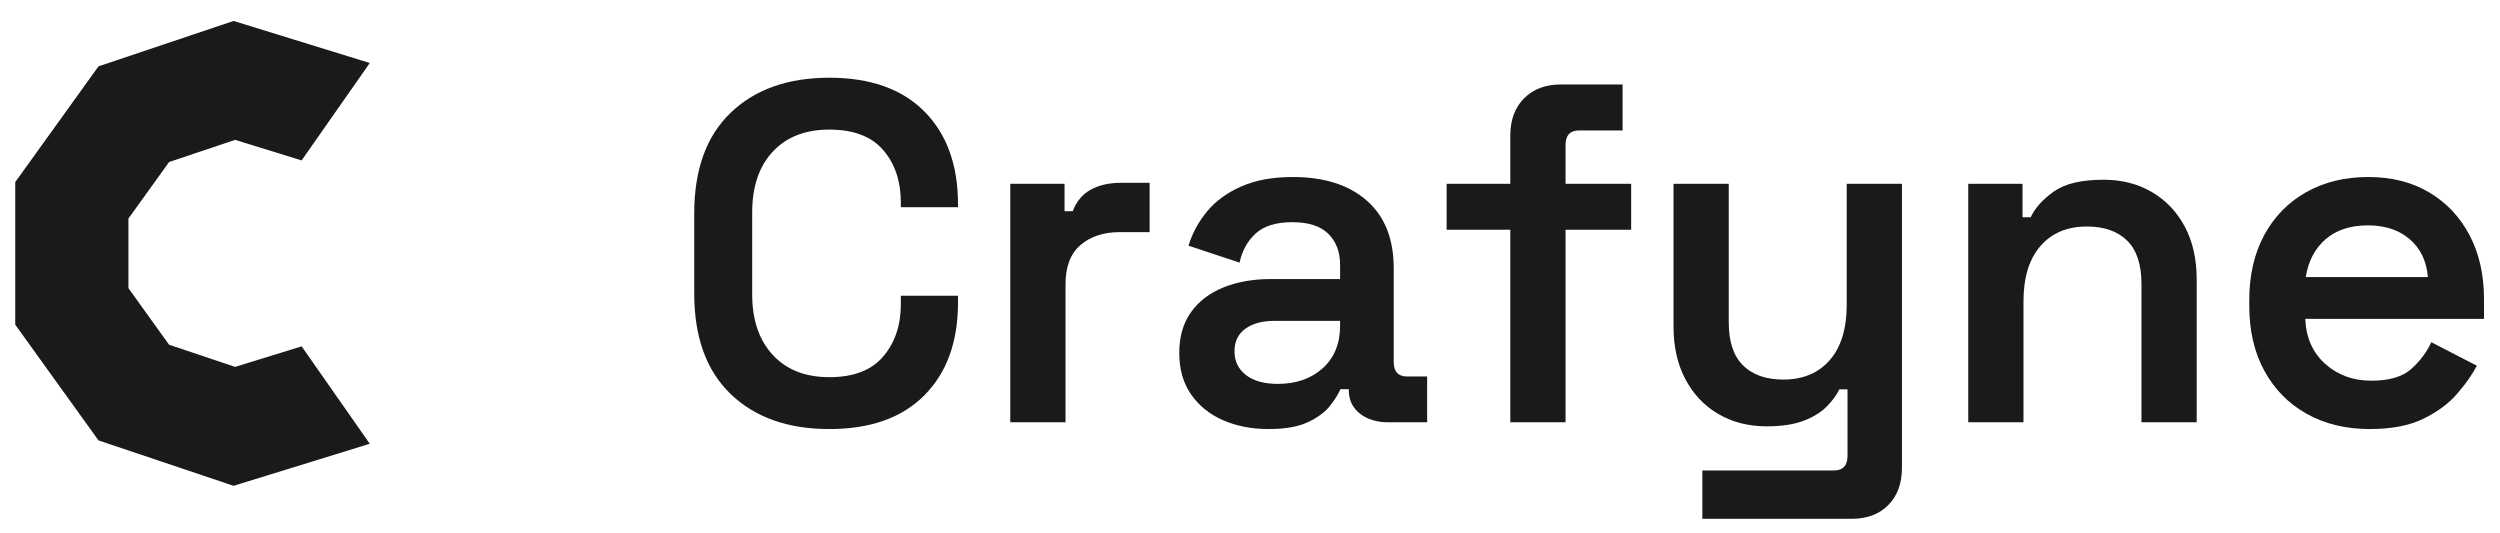
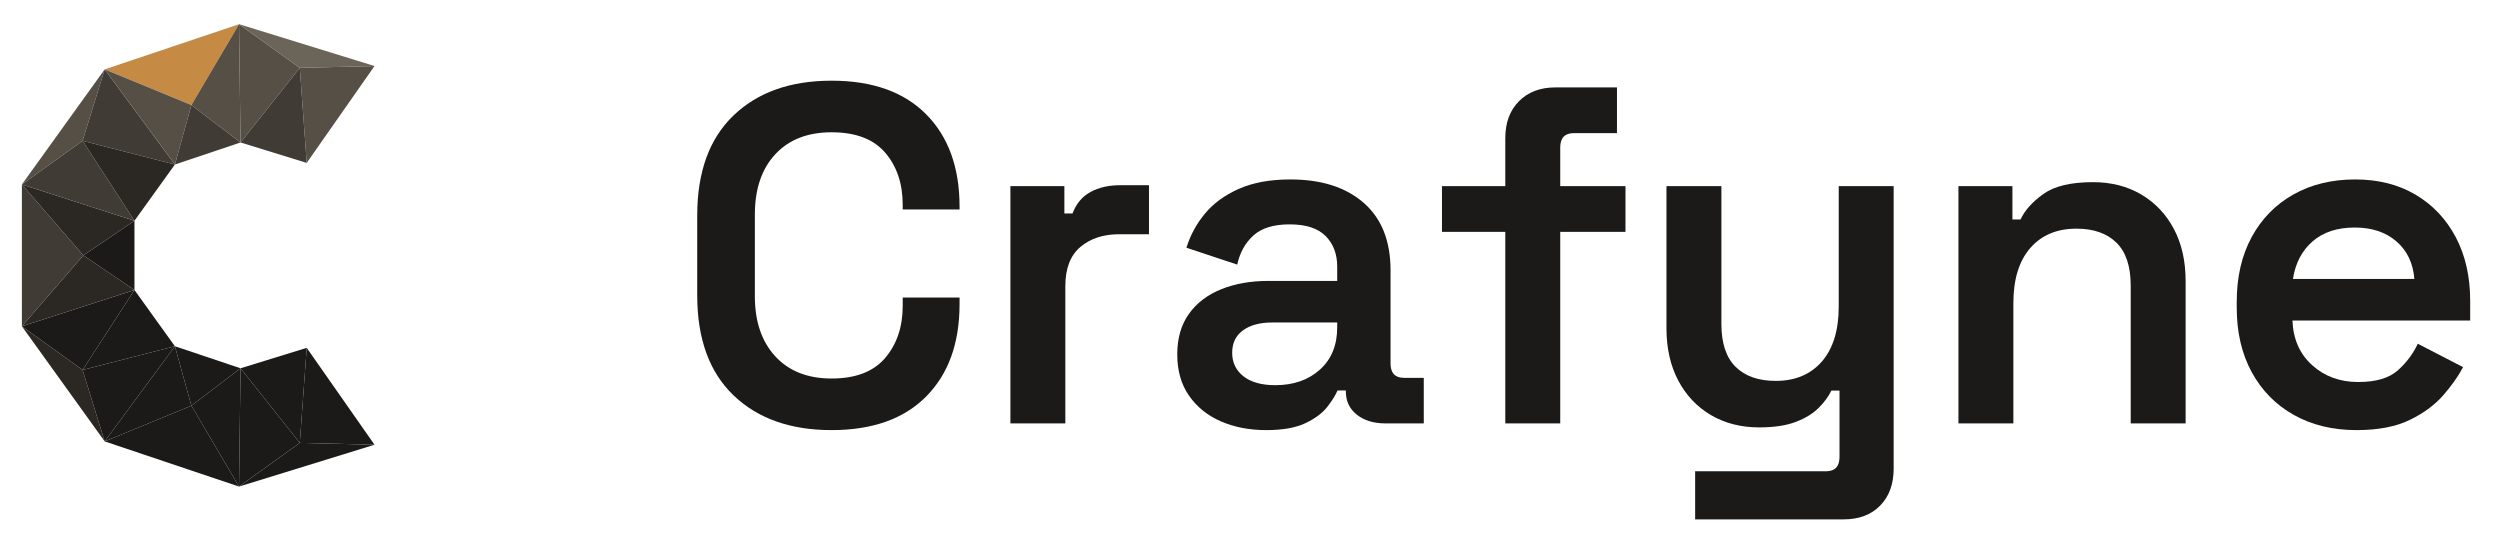
- <svg xmlns="http://www.w3.org/2000/svg" viewBox="28 26 296 63" width="296" height="63">
-   <g transform="translate(24.00,24.00) scale(0.64)">
-     <path d="M 74.66 85.22 L 49.46 93.00 L 24.47 84.60 L 9.07 63.19 L 9.07 36.81 L 24.47 15.40 L 49.46 7.00 L 74.66 14.78 L 62.05 32.80 L 49.74 29.00 L 37.53 33.10 L 30.01 43.56 L 30.01 56.44 L 37.53 66.90 L 49.74 71.00 L 62.05 67.20 Z" fill="#1B1A18" />
+ <svg xmlns="http://www.w3.org/2000/svg" viewBox="22 19 186 41" width="186" height="41">
+   <g transform="translate(20.00,18.00) scale(0.4)">
+     <path d="M 74.66 85.22 L 49.46 93.00 L 60.76 84.88 Z" fill="#1B1A18" />
+     <path d="M 74.66 85.22 L 60.76 84.88 L 62.05 67.20 Z" fill="#1B1A18" />
+     <path d="M 49.46 93.00 L 49.74 71.00 L 60.76 84.88 Z" fill="#1B1A18" />
+     <path d="M 62.05 67.20 L 60.76 84.88 L 49.74 71.00 Z" fill="#1B1A18" />
+     <path d="M 49.46 93.00 L 24.47 84.60 L 40.60 77.96 Z" fill="#1B1A18" />
+     <path d="M 49.46 93.00 L 40.60 77.96 L 49.74 71.00 Z" fill="#1B1A18" />
+     <path d="M 24.47 84.60 L 37.53 66.90 L 40.60 77.96 Z" fill="#1B1A18" />
+     <path d="M 49.74 71.00 L 40.60 77.96 L 37.53 66.90 Z" fill="#1B1A18" />
+     <path d="M 24.47 84.60 L 9.07 63.19 L 20.36 71.31 Z" fill="#2B2823" />
+     <path d="M 24.47 84.60 L 20.36 71.31 L 37.53 66.90 Z" fill="#1B1A18" />
+     <path d="M 9.07 63.19 L 30.01 56.44 L 20.36 71.31 Z" fill="#1B1A18" />
+     <path d="M 37.53 66.90 L 20.36 71.31 L 30.01 56.44 Z" fill="#1B1A18" />
+     <path d="M 9.07 63.19 L 9.07 36.81 L 20.50 50.00 Z" fill="#403B34" />
+     <path d="M 9.07 63.19 L 20.50 50.00 L 30.01 56.44 Z" fill="#2B2823" />
+     <path d="M 9.07 36.81 L 30.01 43.56 L 20.50 50.00 Z" fill="#2B2823" />
+     <path d="M 30.01 56.44 L 20.50 50.00 L 30.01 43.56 Z" fill="#1B1A18" />
+     <path d="M 9.07 36.81 L 24.47 15.40 L 20.36 28.69 Z" fill="#564F46" />
+     <path d="M 9.07 36.81 L 20.36 28.69 L 30.01 43.56 Z" fill="#403B34" />
+     <path d="M 24.47 15.40 L 37.53 33.10 L 20.36 28.69 Z" fill="#403B34" />
+     <path d="M 30.01 43.56 L 20.36 28.69 L 37.53 33.10 Z" fill="#2B2823" />
+     <path d="M 24.47 15.40 L 49.46 7.00 L 40.60 22.04 Z" fill="#C58A43" />
+     <path d="M 24.47 15.40 L 40.60 22.04 L 37.53 33.10 Z" fill="#564F46" />
+     <path d="M 49.46 7.00 L 49.74 29.00 L 40.60 22.04 Z" fill="#564F46" />
+     <path d="M 37.53 33.10 L 40.60 22.04 L 49.74 29.00 Z" fill="#403B34" />
+     <path d="M 49.46 7.00 L 74.66 14.78 L 60.76 15.12 Z" fill="#6B6559" />
+     <path d="M 49.46 7.00 L 60.76 15.12 L 49.74 29.00 Z" fill="#564F46" />
+     <path d="M 74.66 14.78 L 62.05 32.80 L 60.76 15.12 Z" fill="#564F46" />
+     <path d="M 49.74 29.00 L 60.76 15.12 L 62.05 32.80 Z" fill="#403B34" />
  </g>
-   <g fill="#1B1A18" transform="translate(107.20,76.00) scale(0.05714,-0.05714)">
+   <g fill="#1B1A18" transform="translate(72.00,50.50) scale(0.03571,-0.03571)">
    <path d="M332.35 -14Q203.575 -14 128.012 58.5Q52.45 131 52.45 266.875V433.125Q52.45 569 128.012 641.5Q203.575 714 332.35 714Q460.125 714 529.575 643.85Q599.025 573.7 599.025 451.575V445.75H480.574V455.225Q480.574 521.425 444.15 563.962Q407.725 606.499 332.35 606.499Q257.625 606.499 215.088 560.699Q172.551 514.9 172.551 435.125V264.875Q172.551 185.925 215.088 139.713Q257.625 93.501 332.35 93.501Q407.725 93.501 444.15 136.451Q480.574 179.4 480.574 244.775V262.25H599.025V248.425Q599.025 126.3 529.575 56.15Q460.125 -14 332.35 -14Z" transform="translate(0.0,0)" />
-     <path d="M73.15 0V494.25H185.601V437.375H202.551Q214.076 467.9 239.926 482.075Q265.776 496.25 302.4 496.25H361.875V394.049H299.525Q250.301 394.049 218.951 367.587Q187.601 341.125 187.601 285.85V0Z" transform="translate(634.2,0)" />
-     <path d="M226.275 -14Q173.625 -14 131.712 4.325Q89.8 22.65 65.387 57.888Q40.975 93.125 40.975 143.6Q40.975 194.25 65.387 228.313Q89.8 262.375 132.862 279.613Q175.925 296.85 230.875 296.85H374.224V326.775Q374.224 365.975 350.125 390.312Q326.025 414.65 275.05 414.65Q225.075 414.65 199.538 391.4Q174 368.15 165.951 330.825L60.1 365.975Q72.1 404.85 98.512 436.875Q124.925 468.9 169.162 488.575Q213.4 508.25 276.7 508.25Q373.65 508.25 429.513 459.425Q485.375 410.6 485.375 318.825V124.901Q485.375 94.901 513.375 94.901H554.6V0H474.1Q438.15 0 415.2 18.087Q392.25 36.175 392.25 66.525V68.575H374.825Q369.25 54.825 354.112 35.063Q338.975 15.3 308.45 0.65Q277.925 -14 226.275 -14ZM245.125 79.601Q302.325 79.601 338.275 112.075Q374.224 144.55 374.224 199.85V210.2H238.475Q200.5 210.2 177.963 193.887Q155.426 177.575 155.426 147.075Q155.426 116.575 178.963 98.088Q202.5 79.601 245.125 79.601Z" transform="translate(1016.5,0)" />
-     <path d="M158.65 0V399H26.7V494.25H158.65V594.3Q158.65 642.675 187.225 671.337Q215.8 700 263.05 700H391.3V604.749H301.45Q273.1 604.749 273.1 574.749V494.25H409.05V399H273.1V0Z" transform="translate(1584.8,0)" />
-     <path d="M128.375 -200V-99.799H400.825Q429.174 -99.799 429.174 -69.799V68.325H412.224Q403.524 50.1 385.737 32.312Q367.95 14.525 337.987 3.087Q308.025 -8.35 261.8 -8.35Q204.85 -8.35 161.175 17.363Q117.5 43.075 93.062 89.55Q68.625 136.025 68.625 198.075V494.25H183.076V207.025Q183.076 147 212.763 117.776Q242.45 88.551 296.25 88.551Q357.225 88.551 392.375 128.888Q427.524 169.225 427.524 243.65V494.25H541.975V-94.3Q541.975 -142.675 513.813 -171.337Q485.65 -200 437.575 -200Z" transform="translate(2013.0,0)" />
-     <path d="M73.15 0V494.25H185.601V424.875H202.551Q215.601 453.15 250 477.875Q284.4 502.6 353.325 502.6Q410.45 502.6 454.038 476.888Q497.625 451.175 522.063 405.025Q546.5 358.875 546.5 296V0H432.049V287.05Q432.049 347.25 402.362 376.475Q372.675 405.699 318.875 405.699Q257.9 405.699 222.75 365.275Q187.601 324.85 187.601 250.425V0Z" transform="translate(2619.2,0)" />
-     <path d="M298.8 -14Q224.625 -14 168.3 17.5Q111.975 49 80.562 106.413Q49.15 163.825 49.15 241.125V253.125Q49.15 330.6 80.15 387.925Q111.15 445.25 166.887 476.75Q222.625 508.25 295.925 508.25Q368.05 508.25 421.787 476.45Q475.525 444.65 505.525 387.85Q535.525 331.05 535.525 255.4V214.325H165.251Q167.426 156.325 206.313 121.263Q245.2 86.201 302.1 86.201Q357.725 86.201 384.912 110.601Q412.099 135 426.324 165.975L520.75 117.225Q506.575 90 480.075 59.325Q453.575 28.65 409.925 7.325Q366.275 -14 298.8 -14ZM166.251 300.975H419.249Q415.249 350.275 381.862 379.162Q348.475 408.049 295.1 408.049Q240.25 408.049 207.1 379.162Q173.951 350.275 166.251 300.975Z" transform="translate(3225.5,0)" />
+     <path d="M73.15 0V494.25H185.601V437.375H202.551Q214.076 467.9 239.926 482.075Q265.776 496.25 302.4 496.25H361.875V394.049H299.525Q250.301 394.049 218.951 367.587Q187.601 341.125 187.601 285.85V0Z" transform="translate(631.8,0)" />
+     <path d="M226.275 -14Q173.625 -14 131.712 4.325Q89.8 22.65 65.387 57.888Q40.975 93.125 40.975 143.6Q40.975 194.25 65.387 228.313Q89.8 262.375 132.862 279.613Q175.925 296.85 230.875 296.85H374.224V326.775Q374.224 365.975 350.125 390.312Q326.025 414.65 275.05 414.65Q225.075 414.65 199.538 391.4Q174 368.15 165.951 330.825L60.1 365.975Q72.1 404.85 98.512 436.875Q124.925 468.9 169.162 488.575Q213.4 508.25 276.7 508.25Q373.65 508.25 429.513 459.425Q485.375 410.6 485.375 318.825V124.901Q485.375 94.901 513.375 94.901H554.6V0H474.1Q438.15 0 415.2 18.087Q392.25 36.175 392.25 66.525V68.575H374.825Q369.25 54.825 354.112 35.063Q338.975 15.3 308.45 0.65Q277.925 -14 226.275 -14ZM245.125 79.601Q302.325 79.601 338.275 112.075Q374.224 144.55 374.224 199.85V210.2H238.475Q200.5 210.2 177.963 193.887Q155.426 177.575 155.426 147.075Q155.426 116.575 178.963 98.088Q202.5 79.601 245.125 79.601Z" transform="translate(1011.6,0)" />
+     <path d="M158.65 0V399H26.7V494.25H158.65V594.3Q158.65 642.675 187.225 671.337Q215.8 700 263.05 700H391.3V604.749H301.45Q273.1 604.749 273.1 574.749V494.25H409.05V399H273.1V0Z" transform="translate(1577.4,0)" />
+     <path d="M128.375 -200V-99.799H400.825Q429.174 -99.799 429.174 -69.799V68.325H412.224Q403.524 50.1 385.737 32.312Q367.95 14.525 337.987 3.087Q308.025 -8.35 261.8 -8.35Q204.85 -8.35 161.175 17.363Q117.5 43.075 93.062 89.55Q68.625 136.025 68.625 198.075V494.25H183.076V207.025Q183.076 147 212.763 117.776Q242.45 88.551 296.25 88.551Q357.225 88.551 392.375 128.888Q427.524 169.225 427.524 243.65V494.25H541.975V-94.3Q541.975 -142.675 513.813 -171.337Q485.65 -200 437.575 -200Z" transform="translate(2003.2,0)" />
+     <path d="M73.15 0V494.25H185.601V424.875H202.551Q215.601 453.15 250 477.875Q284.4 502.6 353.325 502.6Q410.45 502.6 454.038 476.888Q497.625 451.175 522.063 405.025Q546.5 358.875 546.5 296V0H432.049V287.05Q432.049 347.25 402.362 376.475Q372.675 405.699 318.875 405.699Q257.9 405.699 222.75 365.275Q187.601 324.85 187.601 250.425V0Z" transform="translate(2607.0,0)" />
+     <path d="M298.8 -14Q224.625 -14 168.3 17.5Q111.975 49 80.562 106.413Q49.15 163.825 49.15 241.125V253.125Q49.15 330.6 80.15 387.925Q111.15 445.25 166.887 476.75Q222.625 508.25 295.925 508.25Q368.05 508.25 421.787 476.45Q475.525 444.65 505.525 387.85Q535.525 331.05 535.525 255.4V214.325H165.251Q167.426 156.325 206.313 121.263Q245.2 86.201 302.1 86.201Q357.725 86.201 384.912 110.601Q412.099 135 426.324 165.975L520.75 117.225Q506.575 90 480.075 59.325Q453.575 28.65 409.925 7.325Q366.275 -14 298.8 -14ZM166.251 300.975H419.249Q415.249 350.275 381.862 379.162Q348.475 408.049 295.1 408.049Q240.25 408.049 207.1 379.162Q173.951 350.275 166.251 300.975Z" transform="translate(3210.8,0)" />
  </g>
</svg>
